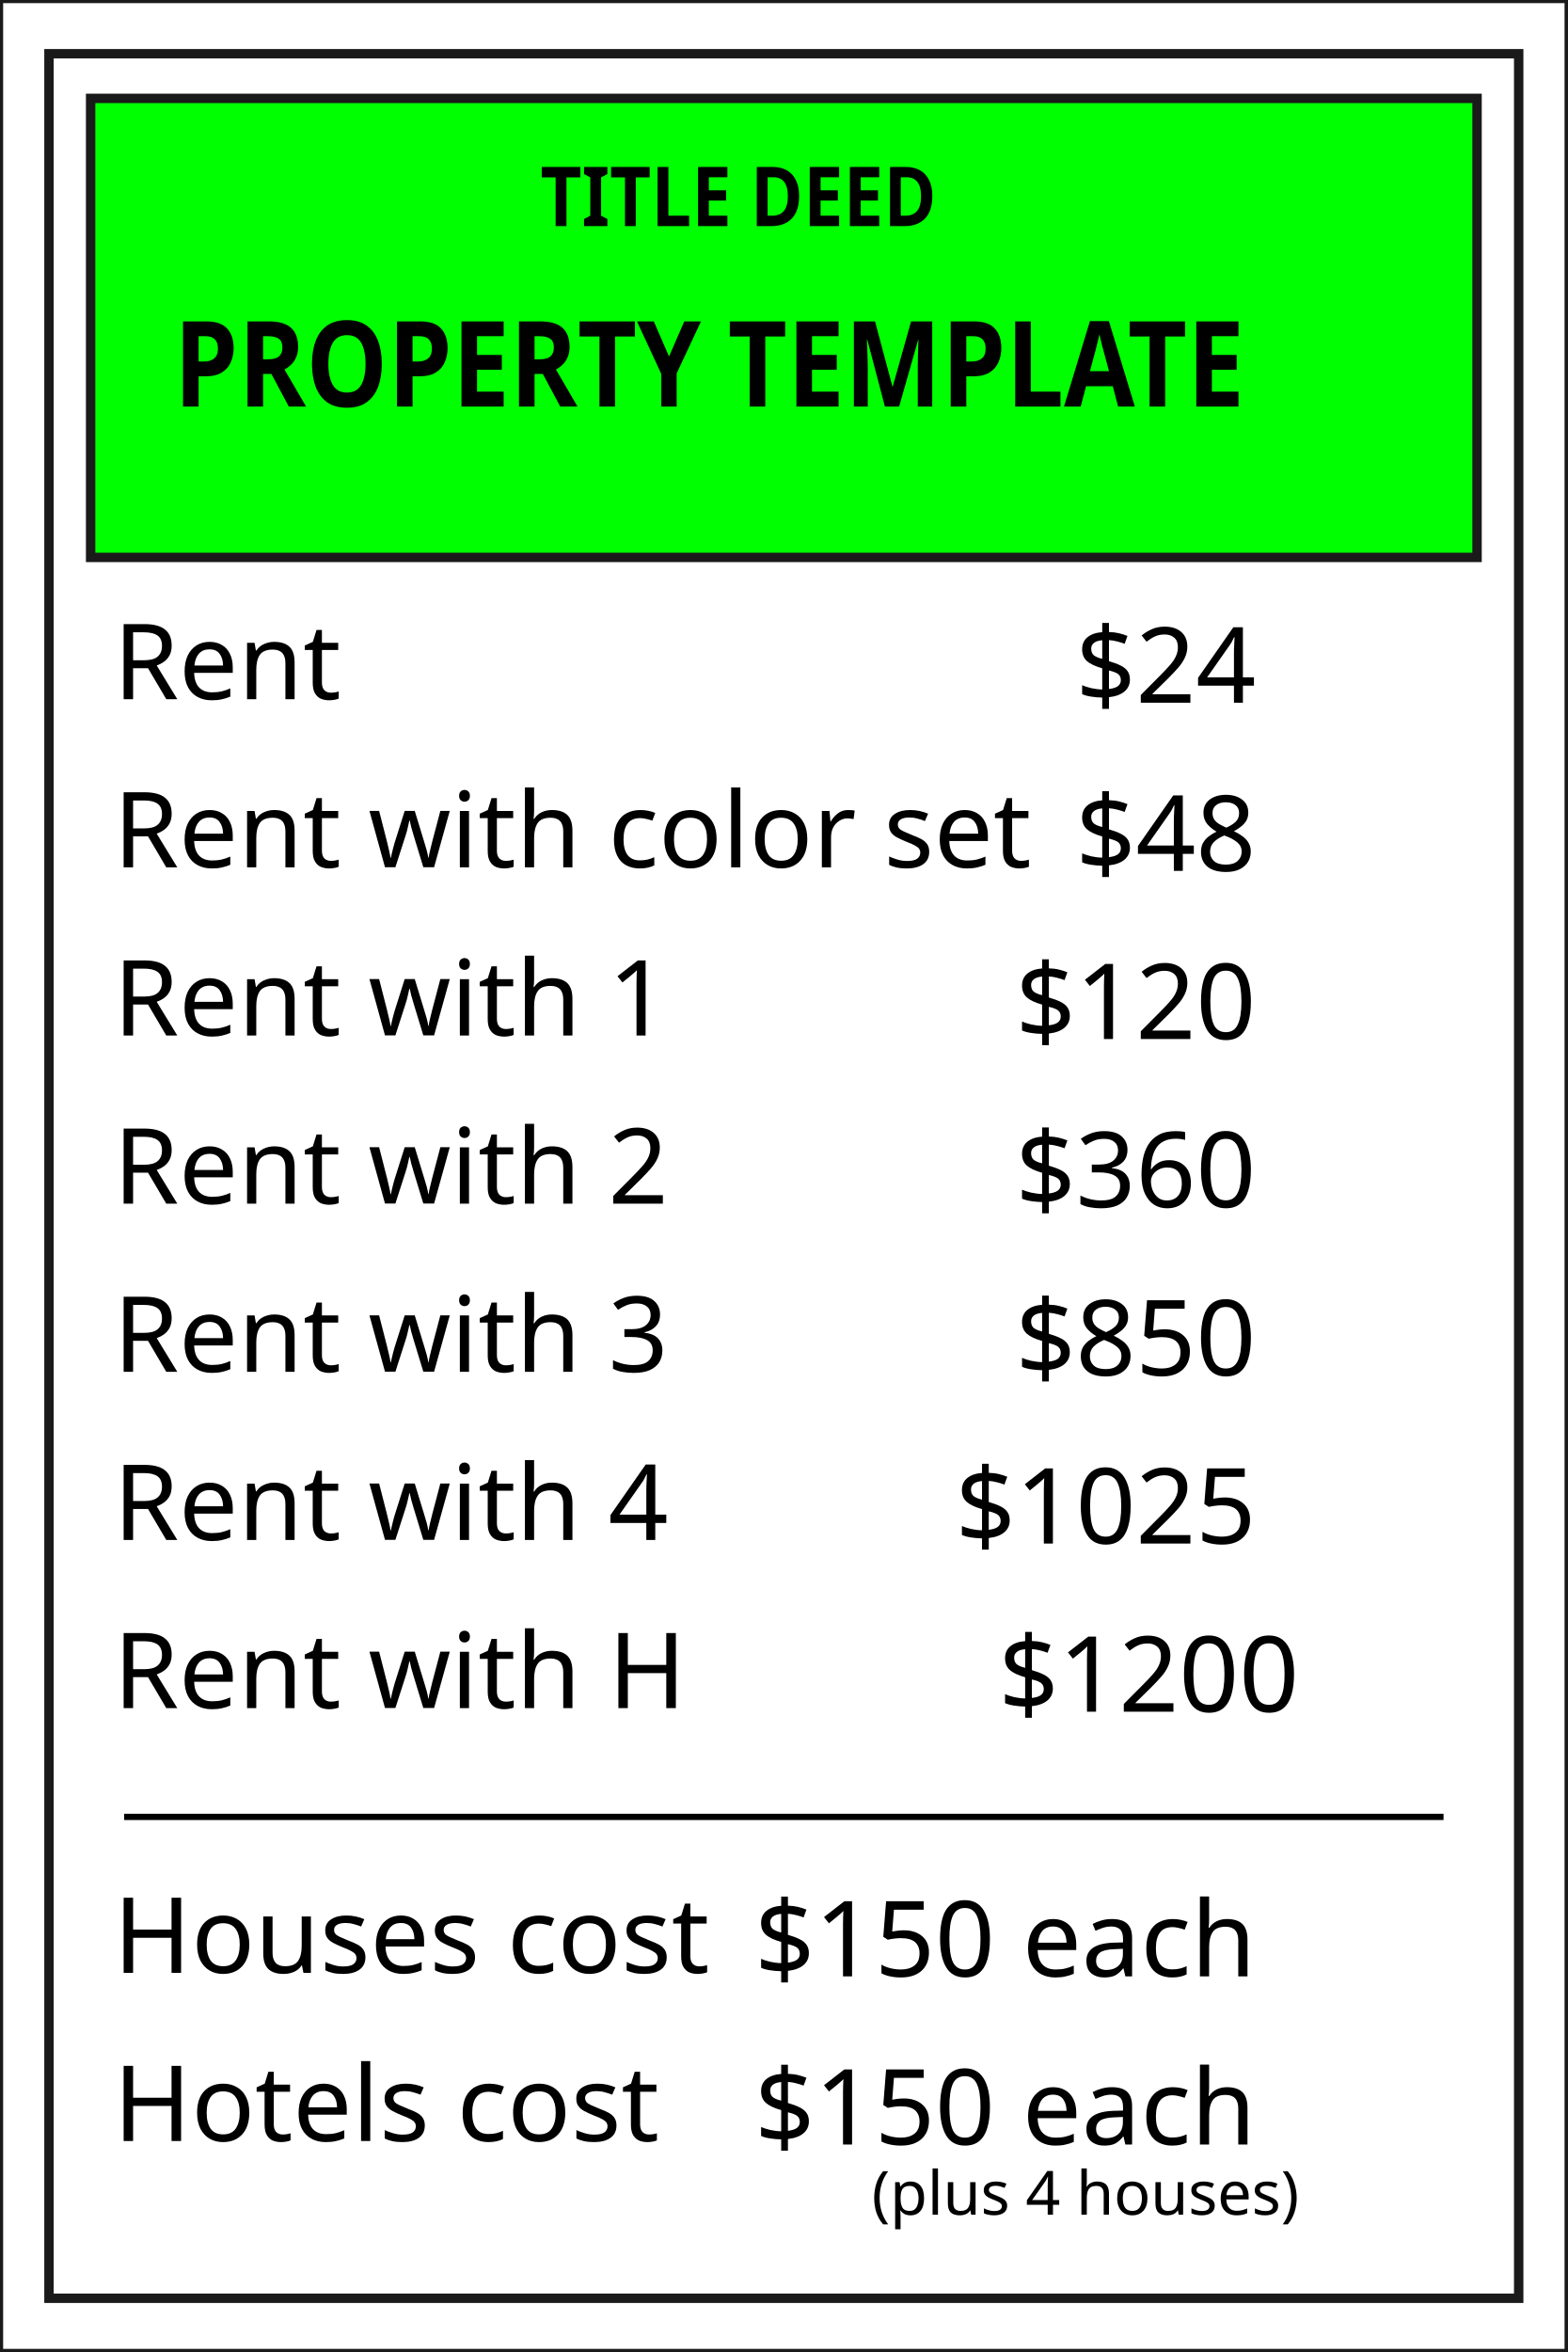
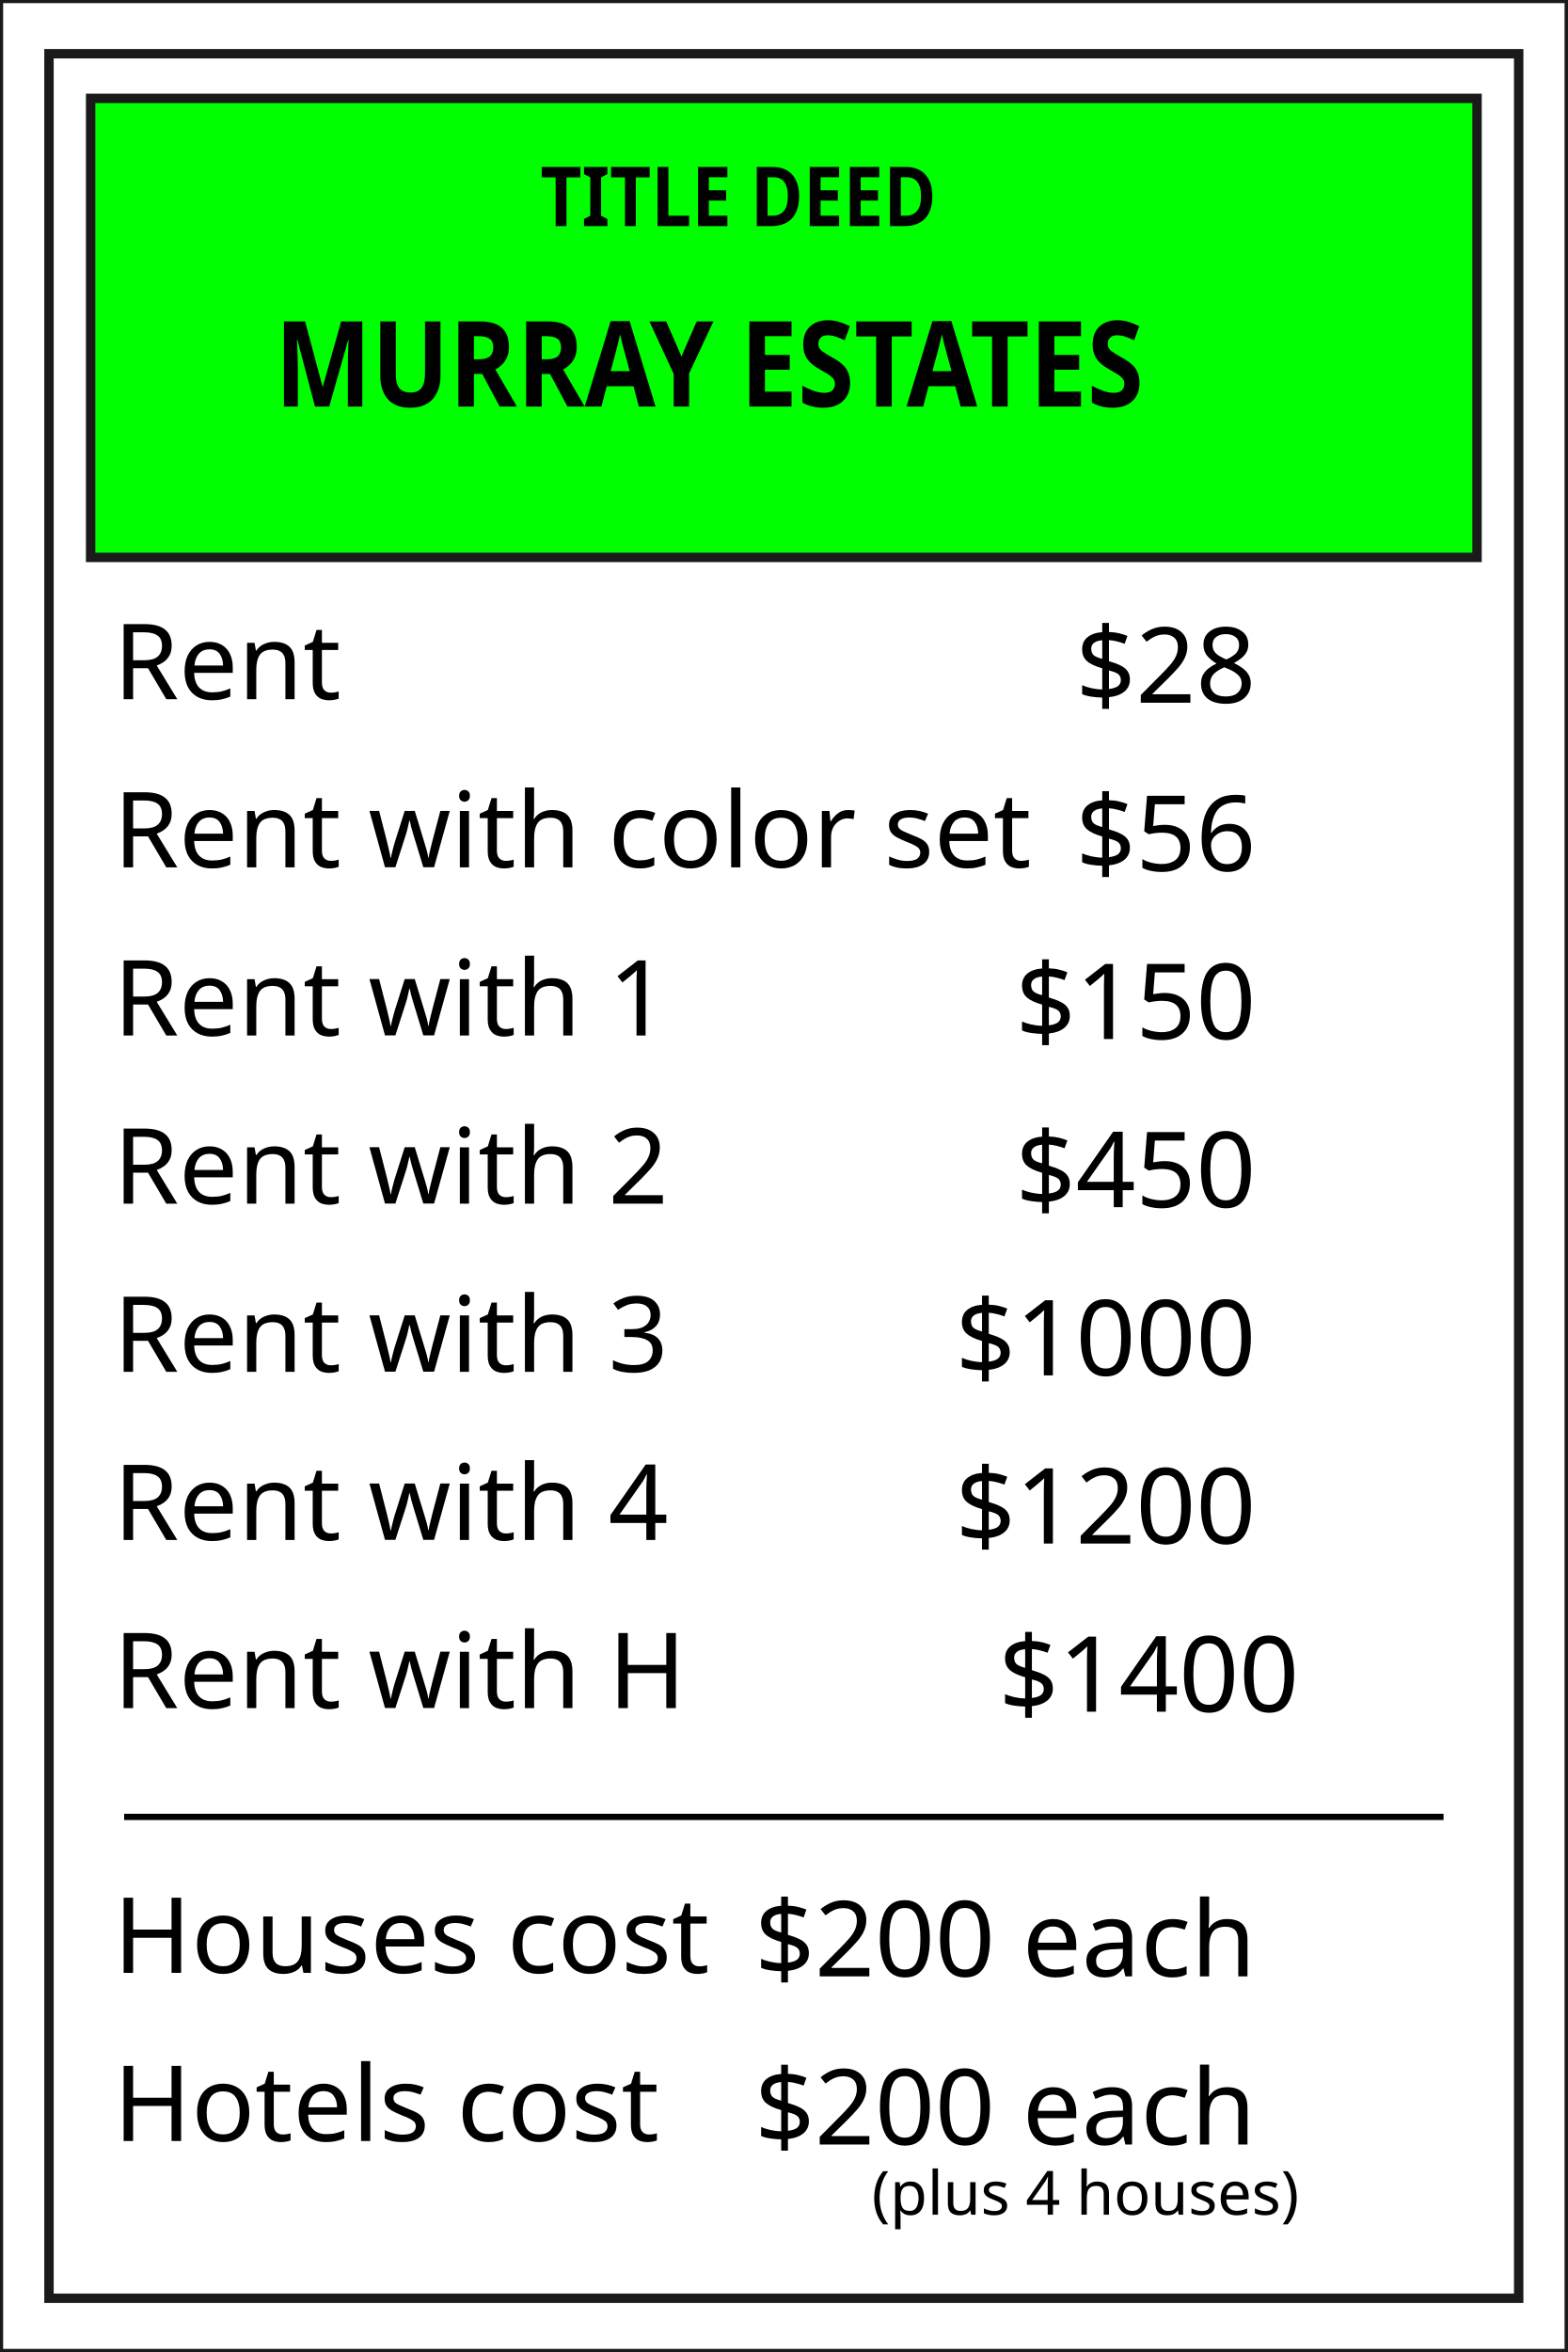
<svg xmlns="http://www.w3.org/2000/svg" width="200mm" height="300mm" viewBox="0 0 200 300" version="1.1" id="svg1">
  <defs id="defs1">
    <linearGradient id="swatch1">
      <stop style="stop-color:#ffff00;stop-opacity:1;" offset="0" id="stop1" />
    </linearGradient>
  </defs>
  <g id="layer1">
    <rect style="fill:#ffffff;stroke:#1a1a1a;stroke-width:0.8;paint-order:markers fill stroke" id="rect2" width="200" height="300" x="0" y="0" />
    <rect style="fill:none;stroke:#1a1a1a;stroke-width:1.2;stroke-dasharray:none;paint-order:stroke fill markers" id="rect1" width="187.501" height="286.291" x="6.249" y="6.854" />
    <rect style="fill:#00ff00;stroke:#1a1a1a;stroke-width:1.2;stroke-dasharray:none;paint-order:markers fill stroke;fill-opacity:1" id="rect1-3" width="176.875" height="58.551" x="11.562" y="12.548" />
    <g id="g17" transform="translate(0.9512508,3.604096)">
      <text xml:space="preserve" style="font-style:normal;font-weight:normal;font-size:10.583px;line-height:1.6;font-family:sans-serif;fill:#000000;fill-opacity:1;stroke:none;stroke-width:0.265" x="13.529" y="85.576" id="text1">
        <tspan id="tspan38" x="13.529" y="85.576" style="font-style:normal;font-variant:normal;font-weight:normal;font-stretch:normal;font-size:13.406px;line-height:1.6;font-family:Sans;-inkscape-font-specification:'Sans, Normal';font-variant-ligatures:normal;font-variant-caps:normal;font-variant-numeric:normal;font-variant-east-asian:normal">Rent</tspan>
        <tspan id="tspan39" x="13.529" y="107.025" style="font-style:normal;font-variant:normal;font-weight:normal;font-stretch:normal;font-size:13.406px;line-height:1.6;font-family:Sans;-inkscape-font-specification:'Sans, Normal';font-variant-ligatures:normal;font-variant-caps:normal;font-variant-numeric:normal;font-variant-east-asian:normal">Rent with color set</tspan>
        <tspan id="tspan40" x="13.529" y="128.474" style="font-style:normal;font-variant:normal;font-weight:normal;font-stretch:normal;font-size:13.406px;line-height:1.6;font-family:Sans;-inkscape-font-specification:'Sans, Normal';font-variant-ligatures:normal;font-variant-caps:normal;font-variant-numeric:normal;font-variant-east-asian:normal">Rent with 1</tspan>
        <tspan id="tspan41" x="13.529" y="149.923" style="font-style:normal;font-variant:normal;font-weight:normal;font-stretch:normal;font-size:13.406px;line-height:1.6;font-family:Sans;-inkscape-font-specification:'Sans, Normal';font-variant-ligatures:normal;font-variant-caps:normal;font-variant-numeric:normal;font-variant-east-asian:normal">Rent with 2</tspan>
        <tspan id="tspan42" x="13.529" y="171.372" style="font-style:normal;font-variant:normal;font-weight:normal;font-stretch:normal;font-size:13.406px;line-height:1.6;font-family:Sans;-inkscape-font-specification:'Sans, Normal';font-variant-ligatures:normal;font-variant-caps:normal;font-variant-numeric:normal;font-variant-east-asian:normal">Rent with 3</tspan>
        <tspan id="tspan43" x="13.529" y="192.821" style="font-style:normal;font-variant:normal;font-weight:normal;font-stretch:normal;font-size:13.406px;line-height:1.6;font-family:Sans;-inkscape-font-specification:'Sans, Normal';font-variant-ligatures:normal;font-variant-caps:normal;font-variant-numeric:normal;font-variant-east-asian:normal">Rent with 4</tspan>
        <tspan id="tspan44" x="13.529" y="214.27" style="font-style:normal;font-variant:normal;font-weight:normal;font-stretch:normal;font-size:13.406px;line-height:1.6;font-family:Sans;-inkscape-font-specification:'Sans, Normal';font-variant-ligatures:normal;font-variant-caps:normal;font-variant-numeric:normal;font-variant-east-asian:normal">Rent with H</tspan>
      </text>
      <text xml:space="preserve" style="font-style:normal;font-weight:normal;font-size:10.583px;line-height:1.6;font-family:sans-serif;text-align:end;text-anchor:end;fill:#000000;fill-opacity:1;stroke:none;stroke-width:0.265" x="184.047" y="86.026" id="text11">
-         <tspan id="tspan11" style="font-style:normal;font-variant:normal;font-weight:normal;font-stretch:normal;font-size:13.406px;line-height:1.6;font-family:Sans;-inkscape-font-specification:'Sans, Normal';font-variant-ligatures:normal;font-variant-caps:normal;font-variant-numeric:normal;font-variant-east-asian:normal;text-align:end;text-anchor:end;stroke-width:0.265" x="184.047" y="86.026">$24</tspan>
-         <tspan style="font-style:normal;font-variant:normal;font-weight:normal;font-stretch:normal;font-size:13.406px;line-height:1.6;font-family:Sans;-inkscape-font-specification:'Sans, Normal';font-variant-ligatures:normal;font-variant-caps:normal;font-variant-numeric:normal;font-variant-east-asian:normal;text-align:end;text-anchor:end;stroke-width:0.265" x="184.047" y="107.475" id="tspan12">$48</tspan>
-         <tspan style="font-style:normal;font-variant:normal;font-weight:normal;font-stretch:normal;font-size:13.406px;line-height:1.6;font-family:Sans;-inkscape-font-specification:'Sans, Normal';font-variant-ligatures:normal;font-variant-caps:normal;font-variant-numeric:normal;font-variant-east-asian:normal;text-align:end;text-anchor:end;stroke-width:0.265" x="184.047" y="128.924" id="tspan13">$120</tspan>
-         <tspan style="font-style:normal;font-variant:normal;font-weight:normal;font-stretch:normal;font-size:13.406px;line-height:1.6;font-family:Sans;-inkscape-font-specification:'Sans, Normal';font-variant-ligatures:normal;font-variant-caps:normal;font-variant-numeric:normal;font-variant-east-asian:normal;text-align:end;text-anchor:end;stroke-width:0.265" x="184.047" y="150.373" id="tspan14">$360</tspan>
-         <tspan style="font-style:normal;font-variant:normal;font-weight:normal;font-stretch:normal;font-size:13.406px;line-height:1.6;font-family:Sans;-inkscape-font-specification:'Sans, Normal';font-variant-ligatures:normal;font-variant-caps:normal;font-variant-numeric:normal;font-variant-east-asian:normal;text-align:end;text-anchor:end;stroke-width:0.265" x="184.047" y="171.822" id="tspan15">$850</tspan>
-         <tspan style="font-style:normal;font-variant:normal;font-weight:normal;font-stretch:normal;font-size:13.406px;line-height:1.6;font-family:Sans;-inkscape-font-specification:'Sans, Normal';font-variant-ligatures:normal;font-variant-caps:normal;font-variant-numeric:normal;font-variant-east-asian:normal;text-align:end;text-anchor:end;stroke-width:0.265" x="184.047" y="193.271" id="tspan16">$1025</tspan>
-         <tspan style="font-style:normal;font-variant:normal;font-weight:normal;font-stretch:normal;font-size:13.406px;line-height:1.6;font-family:Sans;-inkscape-font-specification:'Sans, Normal';font-variant-ligatures:normal;font-variant-caps:normal;font-variant-numeric:normal;font-variant-east-asian:normal;text-align:end;text-anchor:end;stroke-width:0.265" x="184.047" y="214.72" id="tspan17">$1200</tspan>
+         <tspan id="tspan11" style="font-style:normal;font-variant:normal;font-weight:normal;font-stretch:normal;font-size:13.406px;line-height:1.6;font-family:Sans;-inkscape-font-specification:'Sans, Normal';font-variant-ligatures:normal;font-variant-caps:normal;font-variant-numeric:normal;font-variant-east-asian:normal;text-align:end;text-anchor:end;stroke-width:0.265" x="184.047" y="86.026">$28</tspan>
+         <tspan style="font-style:normal;font-variant:normal;font-weight:normal;font-stretch:normal;font-size:13.406px;line-height:1.6;font-family:Sans;-inkscape-font-specification:'Sans, Normal';font-variant-ligatures:normal;font-variant-caps:normal;font-variant-numeric:normal;font-variant-east-asian:normal;text-align:end;text-anchor:end;stroke-width:0.265" x="184.047" y="107.475" id="tspan12">$56</tspan>
+         <tspan style="font-style:normal;font-variant:normal;font-weight:normal;font-stretch:normal;font-size:13.406px;line-height:1.6;font-family:Sans;-inkscape-font-specification:'Sans, Normal';font-variant-ligatures:normal;font-variant-caps:normal;font-variant-numeric:normal;font-variant-east-asian:normal;text-align:end;text-anchor:end;stroke-width:0.265" x="184.047" y="128.924" id="tspan13">$150</tspan>
+         <tspan style="font-style:normal;font-variant:normal;font-weight:normal;font-stretch:normal;font-size:13.406px;line-height:1.6;font-family:Sans;-inkscape-font-specification:'Sans, Normal';font-variant-ligatures:normal;font-variant-caps:normal;font-variant-numeric:normal;font-variant-east-asian:normal;text-align:end;text-anchor:end;stroke-width:0.265" x="184.047" y="150.373" id="tspan14">$450</tspan>
+         <tspan style="font-style:normal;font-variant:normal;font-weight:normal;font-stretch:normal;font-size:13.406px;line-height:1.6;font-family:Sans;-inkscape-font-specification:'Sans, Normal';font-variant-ligatures:normal;font-variant-caps:normal;font-variant-numeric:normal;font-variant-east-asian:normal;text-align:end;text-anchor:end;stroke-width:0.265" x="184.047" y="171.822" id="tspan15">$1000</tspan>
+         <tspan style="font-style:normal;font-variant:normal;font-weight:normal;font-stretch:normal;font-size:13.406px;line-height:1.6;font-family:Sans;-inkscape-font-specification:'Sans, Normal';font-variant-ligatures:normal;font-variant-caps:normal;font-variant-numeric:normal;font-variant-east-asian:normal;text-align:end;text-anchor:end;stroke-width:0.265" x="184.047" y="193.271" id="tspan16">$1200</tspan>
+         <tspan style="font-style:normal;font-variant:normal;font-weight:normal;font-stretch:normal;font-size:13.406px;line-height:1.6;font-family:Sans;-inkscape-font-specification:'Sans, Normal';font-variant-ligatures:normal;font-variant-caps:normal;font-variant-numeric:normal;font-variant-east-asian:normal;text-align:end;text-anchor:end;stroke-width:0.265" x="184.047" y="214.72" id="tspan17">$1400</tspan>
      </text>
    </g>
    <g id="g17-3" transform="translate(0.9512508,166.0587)">
      <text xml:space="preserve" style="font-style:normal;font-variant:normal;font-weight:normal;font-stretch:normal;font-size:13.406px;line-height:1.6;font-family:sans-serif;-inkscape-font-specification:'sans-serif, Normal';font-variant-ligatures:normal;font-variant-caps:normal;font-variant-numeric:normal;font-variant-east-asian:normal;fill:#000000;fill-opacity:1;stroke:none;stroke-width:0.265" x="13.529" y="85.576" id="text1-8">
        <tspan id="tspan1-1" style="font-style:normal;font-variant:normal;font-weight:normal;font-stretch:normal;font-size:13.406px;line-height:1.6;font-family:sans-serif;-inkscape-font-specification:'sans-serif, Normal';font-variant-ligatures:normal;font-variant-caps:normal;font-variant-numeric:normal;font-variant-east-asian:normal;stroke-width:0.265" x="13.529" y="85.576">Houses cost</tspan>
        <tspan style="font-style:normal;font-variant:normal;font-weight:normal;font-stretch:normal;font-size:13.406px;line-height:1.6;font-family:sans-serif;-inkscape-font-specification:'sans-serif, Normal';font-variant-ligatures:normal;font-variant-caps:normal;font-variant-numeric:normal;font-variant-east-asian:normal;stroke-width:0.265" x="13.529" y="107.025" id="tspan8-4">Hotels cost</tspan>
      </text>
      <text xml:space="preserve" style="font-style:normal;font-weight:normal;font-size:10.583px;line-height:0;font-family:sans-serif;text-align:end;text-anchor:end;fill:#000000;fill-opacity:1;stroke:none;stroke-width:0.265" x="184.047" y="86.026" id="text11-9">
-         <tspan style="font-style:normal;font-variant:normal;font-weight:normal;font-stretch:normal;font-size:13.406px;line-height:1.6;font-family:Sans;-inkscape-font-specification:'Sans, Normal';font-variant-ligatures:normal;font-variant-caps:normal;font-variant-numeric:normal;font-variant-east-asian:normal;text-align:end;text-anchor:end;stroke-width:0.265" id="tspan47" x="184.047" y="86.026">$150 each</tspan>
-         <tspan style="font-style:normal;font-variant:normal;font-weight:normal;font-stretch:normal;font-size:13.406px;line-height:1.6;font-family:Sans;-inkscape-font-specification:'Sans, Normal';font-variant-ligatures:normal;font-variant-caps:normal;font-variant-numeric:normal;font-variant-east-asian:normal;text-align:end;text-anchor:end;stroke-width:0.265" id="tspan48" x="184.047" y="107.475">$150 each</tspan>
+         <tspan style="font-style:normal;font-variant:normal;font-weight:normal;font-stretch:normal;font-size:13.406px;line-height:1.6;font-family:Sans;-inkscape-font-specification:'Sans, Normal';font-variant-ligatures:normal;font-variant-caps:normal;font-variant-numeric:normal;font-variant-east-asian:normal;text-align:end;text-anchor:end;stroke-width:0.265" id="tspan47" x="184.047" y="86.026">$200 each</tspan>
+         <tspan style="font-style:normal;font-variant:normal;font-weight:normal;font-stretch:normal;font-size:13.406px;line-height:1.6;font-family:Sans;-inkscape-font-specification:'Sans, Normal';font-variant-ligatures:normal;font-variant-caps:normal;font-variant-numeric:normal;font-variant-east-asian:normal;text-align:end;text-anchor:end;stroke-width:0.265" id="tspan48" x="184.047" y="107.475">$200 each</tspan>
        <tspan style="font-size:7.761px;line-height:1.25;text-align:end;letter-spacing:0px;text-anchor:end;stroke-width:0.265" x="184.047" y="121.428" id="tspan23" dy="-5">(plus 4 houses)</tspan>
      </text>
    </g>
    <path style="fill:none;stroke:#000000;stroke-width:0.8;stroke-linecap:butt;stroke-linejoin:miter;stroke-dasharray:none;stroke-opacity:1" d="M 15.84,231.747 H 184.16" id="path23" />
    <text xml:space="preserve" style="font-style:normal;font-variant:normal;font-weight:normal;font-stretch:normal;font-size:9.834px;font-family:sans-serif;-inkscape-font-specification:'sans-serif, ';font-variant-ligatures:normal;font-variant-caps:normal;font-variant-numeric:normal;font-variant-east-asian:normal;fill:#000000;fill-opacity:1;stroke:none;stroke-width:0.246" x="107.771" y="26.802" id="text49" transform="scale(0.9291767,1.076222)">
      <tspan id="tspan49" style="font-style:normal;font-variant:normal;font-weight:bold;font-stretch:normal;font-size:9.834px;font-family:Sans;-inkscape-font-specification:'Sans, Bold';font-variant-ligatures:normal;font-variant-caps:normal;font-variant-numeric:normal;font-variant-east-asian:normal;text-align:center;text-anchor:middle;stroke-width:0.246" x="107.771" y="26.802">TITLE DEED</tspan>
    </text>
    <text xml:space="preserve" style="font-style:normal;font-weight:normal;font-size:14.111px;font-family:sans-serif;fill:#000000;fill-opacity:1;stroke:none;stroke-width:0.246" x="106.648" y="48.133" id="text50" transform="scale(0.9282208,1.07733)">
-       <tspan id="tspan50" style="font-weight:bold;font-size:14.111px;text-align:center;text-anchor:middle;stroke-width:0.246" x="106.648" y="48.133">PROPERTY TEMPLATE</tspan>
+       <tspan id="tspan50" style="font-weight:bold;font-size:14.111px;text-align:center;text-anchor:middle;stroke-width:0.246" x="106.648" y="48.133">MURRAY ESTATES</tspan>
    </text>
  </g>
</svg>
